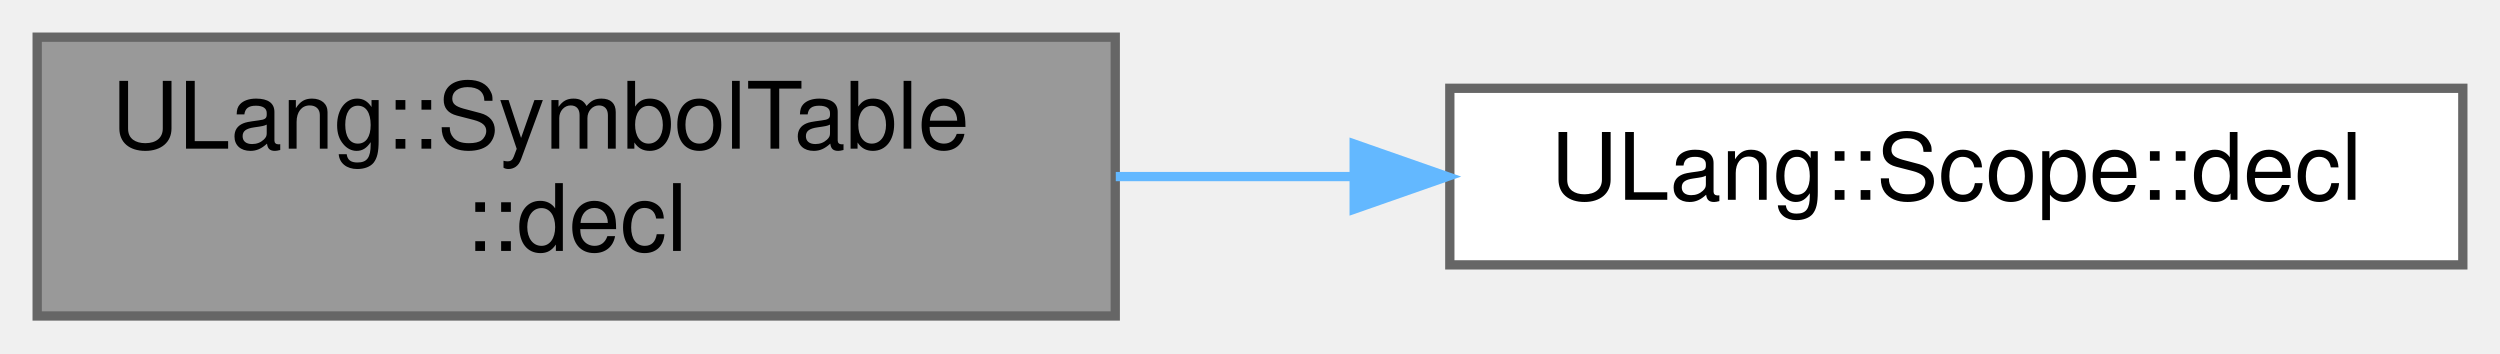
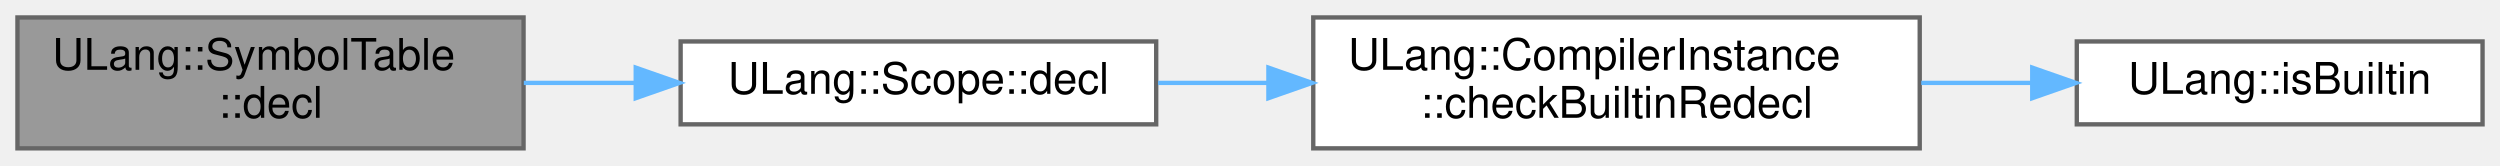
- <svg xmlns="http://www.w3.org/2000/svg" xmlns:xlink="http://www.w3.org/1999/xlink" width="269pt" height="38pt" viewBox="0.00 0.00 269.00 38.00">
+ <svg xmlns="http://www.w3.org/2000/svg" xmlns:xlink="http://www.w3.org/1999/xlink" width="573pt" height="38pt" viewBox="0.00 0.00 573.00 38.00">
  <g id="graph0" class="graph" transform="scale(1 1) rotate(0) translate(4 34)">
    <g id="Node000001" class="node">
      <g id="a_Node000001">
        <a xlink:title="Declares a symbol in current scope.">
          <polygon fill="#999999" stroke="#666666" points="116,-30 0,-30 0,0 116,0 116,-30" />
          <text text-anchor="start" x="8" y="-18" font-family="Helvetica,sans-Serif" font-size="10.00">ULang::SymbolTable</text>
          <text text-anchor="middle" x="58" y="-7" font-family="Helvetica,sans-Serif" font-size="10.00">::decl</text>
        </a>
      </g>
    </g>
    <g id="Node000002" class="node">
      <g id="a_Node000002">
        <a xlink:href="structULang_1_1Scope.html#ad041b2f9f91de453cfc34f1ff1192744" target="_top" xlink:title="Declares a symbol in current scope.">
          <polygon fill="white" stroke="#666666" points="261,-24.5 152,-24.5 152,-5.5 261,-5.5 261,-24.5" />
          <text text-anchor="middle" x="206.5" y="-12.5" font-family="Helvetica,sans-Serif" font-size="10.00">ULang::Scope::decl</text>
        </a>
      </g>
    </g>
    <g id="edge1_Node000001_Node000002" class="edge">
      <g id="a_edge1_Node000001_Node000002">
        <a xlink:title=" ">
          <path fill="none" stroke="#63b8ff" d="M116.06,-15C124.4,-15 133.03,-15 141.5,-15" />
          <polygon fill="#63b8ff" stroke="#63b8ff" points="141.71,-18.5 151.71,-15 141.71,-11.5 141.71,-18.5" />
        </a>
      </g>
    </g>
+     <g id="Node000003" class="node">
+       <g id="a_Node000003">
+         <a xlink:href="classULang_1_1CompilerInstance.html#aaa8966815572b7ad7d45b07fd712d062" target="_top" xlink:title="Check if declaring symbol redeclares builtin symbol, throw exception if so.">
+           <polygon fill="white" stroke="#666666" points="436,-30 297,-30 297,0 436,0 436,-30" />
+           <text text-anchor="start" x="305" y="-18" font-family="Helvetica,sans-Serif" font-size="10.00">ULang::CompilerInstance</text>
+           <text text-anchor="middle" x="366.5" y="-7" font-family="Helvetica,sans-Serif" font-size="10.00">::checkBuiltinRedecl</text>
+         </a>
+       </g>
+     </g>
+     <g id="edge2_Node000002_Node000003" class="edge">
+       <g id="a_edge2_Node000002_Node000003">
+         <a xlink:title=" ">
+           <path fill="none" stroke="#63b8ff" d="M261.43,-15C269.59,-15 278.15,-15 286.71,-15" />
+           <polygon fill="#63b8ff" stroke="#63b8ff" points="286.72,-18.5 296.72,-15 286.72,-11.5 286.72,-18.5" />
+         </a>
+       </g>
+     </g>
+     <g id="Node000004" class="node">
+       <g id="a_Node000004">
+         <a xlink:href="namespaceULang.html#a225f15e1428e44bc79a8278e653bbd0d" target="_top" xlink:title=" ">
+           <polygon fill="white" stroke="#666666" points="565,-24.5 472,-24.5 472,-5.5 565,-5.5 565,-24.5" />
+           <text text-anchor="middle" x="518.5" y="-12.5" font-family="Helvetica,sans-Serif" font-size="10.00">ULang::isBuiltin</text>
+         </a>
+       </g>
+     </g>
+     <g id="edge3_Node000003_Node000004" class="edge">
+       <g id="a_edge3_Node000003_Node000004">
+         <a xlink:title=" ">
+           <path fill="none" stroke="#63b8ff" d="M436.35,-15C444.8,-15 453.35,-15 461.58,-15" />
+           <polygon fill="#63b8ff" stroke="#63b8ff" points="461.79,-18.5 471.79,-15 461.79,-11.5 461.79,-18.5" />
+         </a>
+       </g>
+     </g>
  </g>
</svg>
